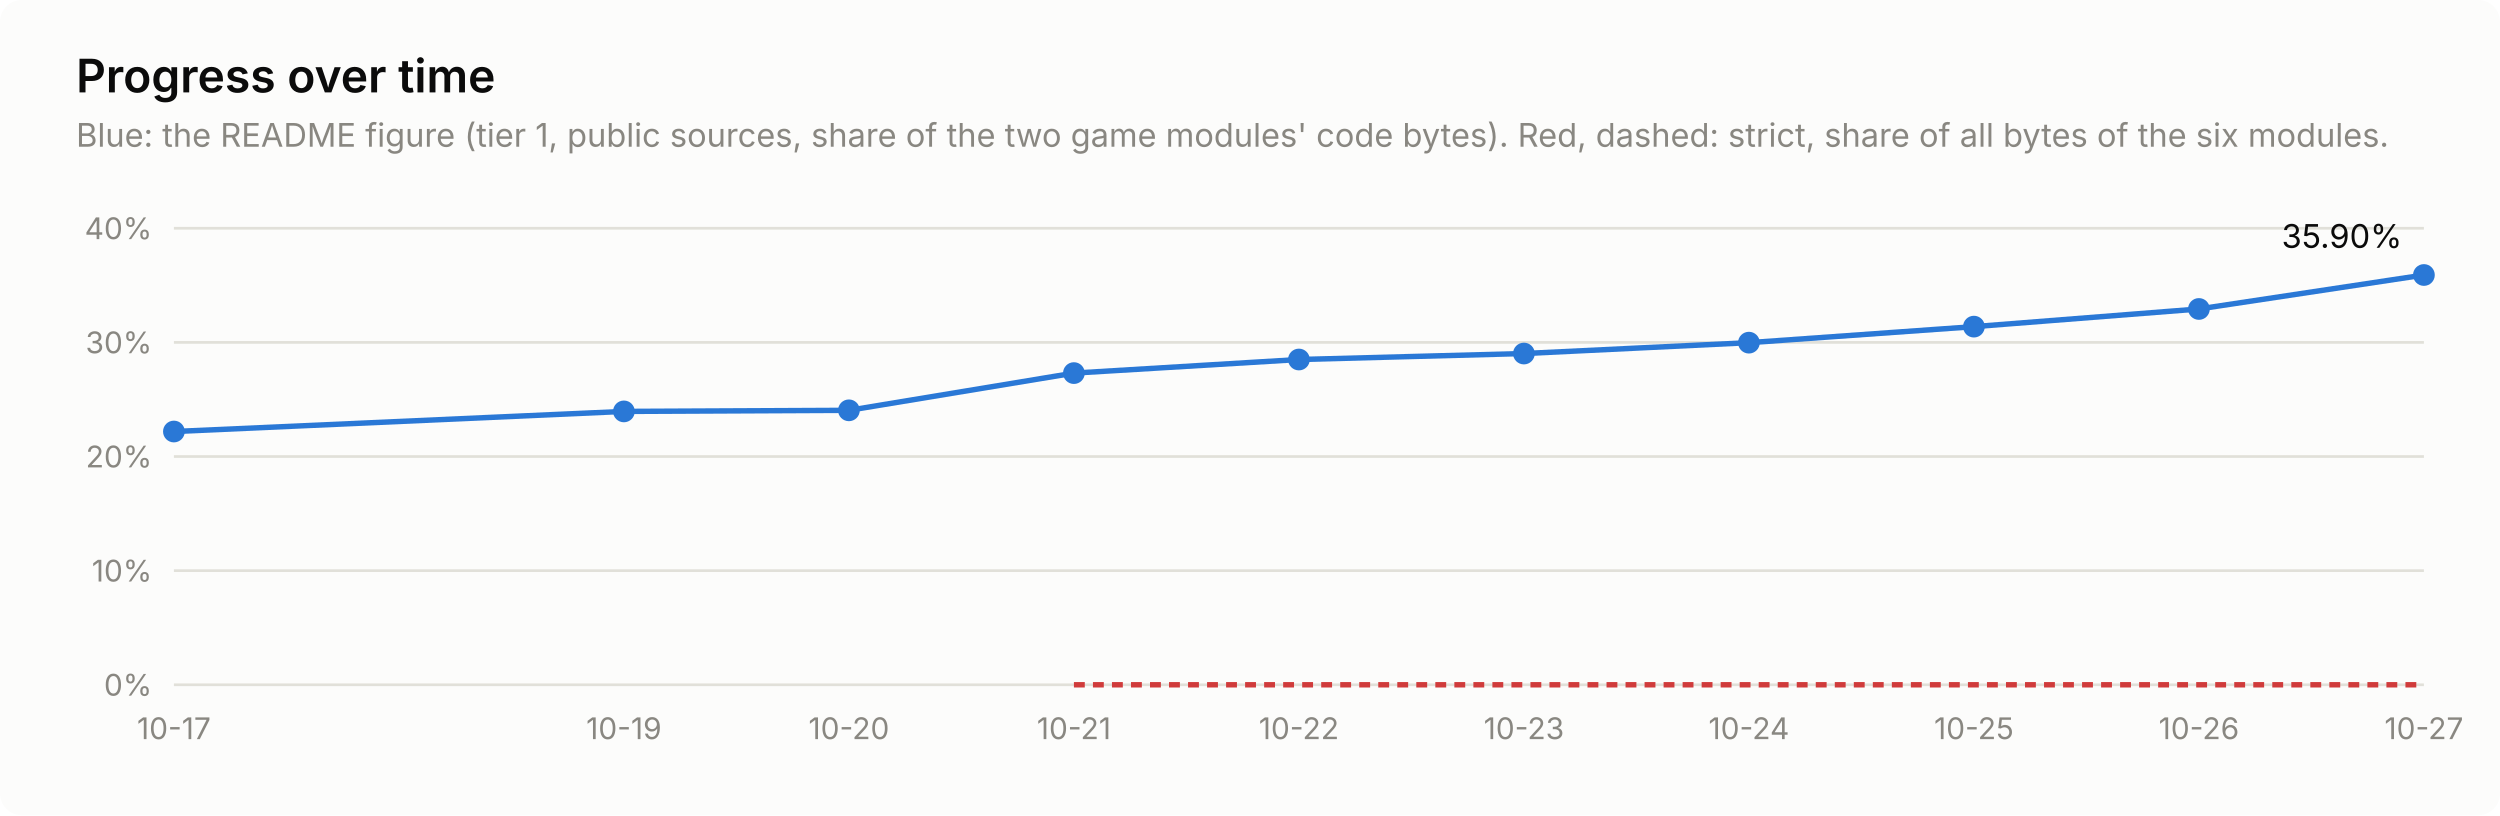
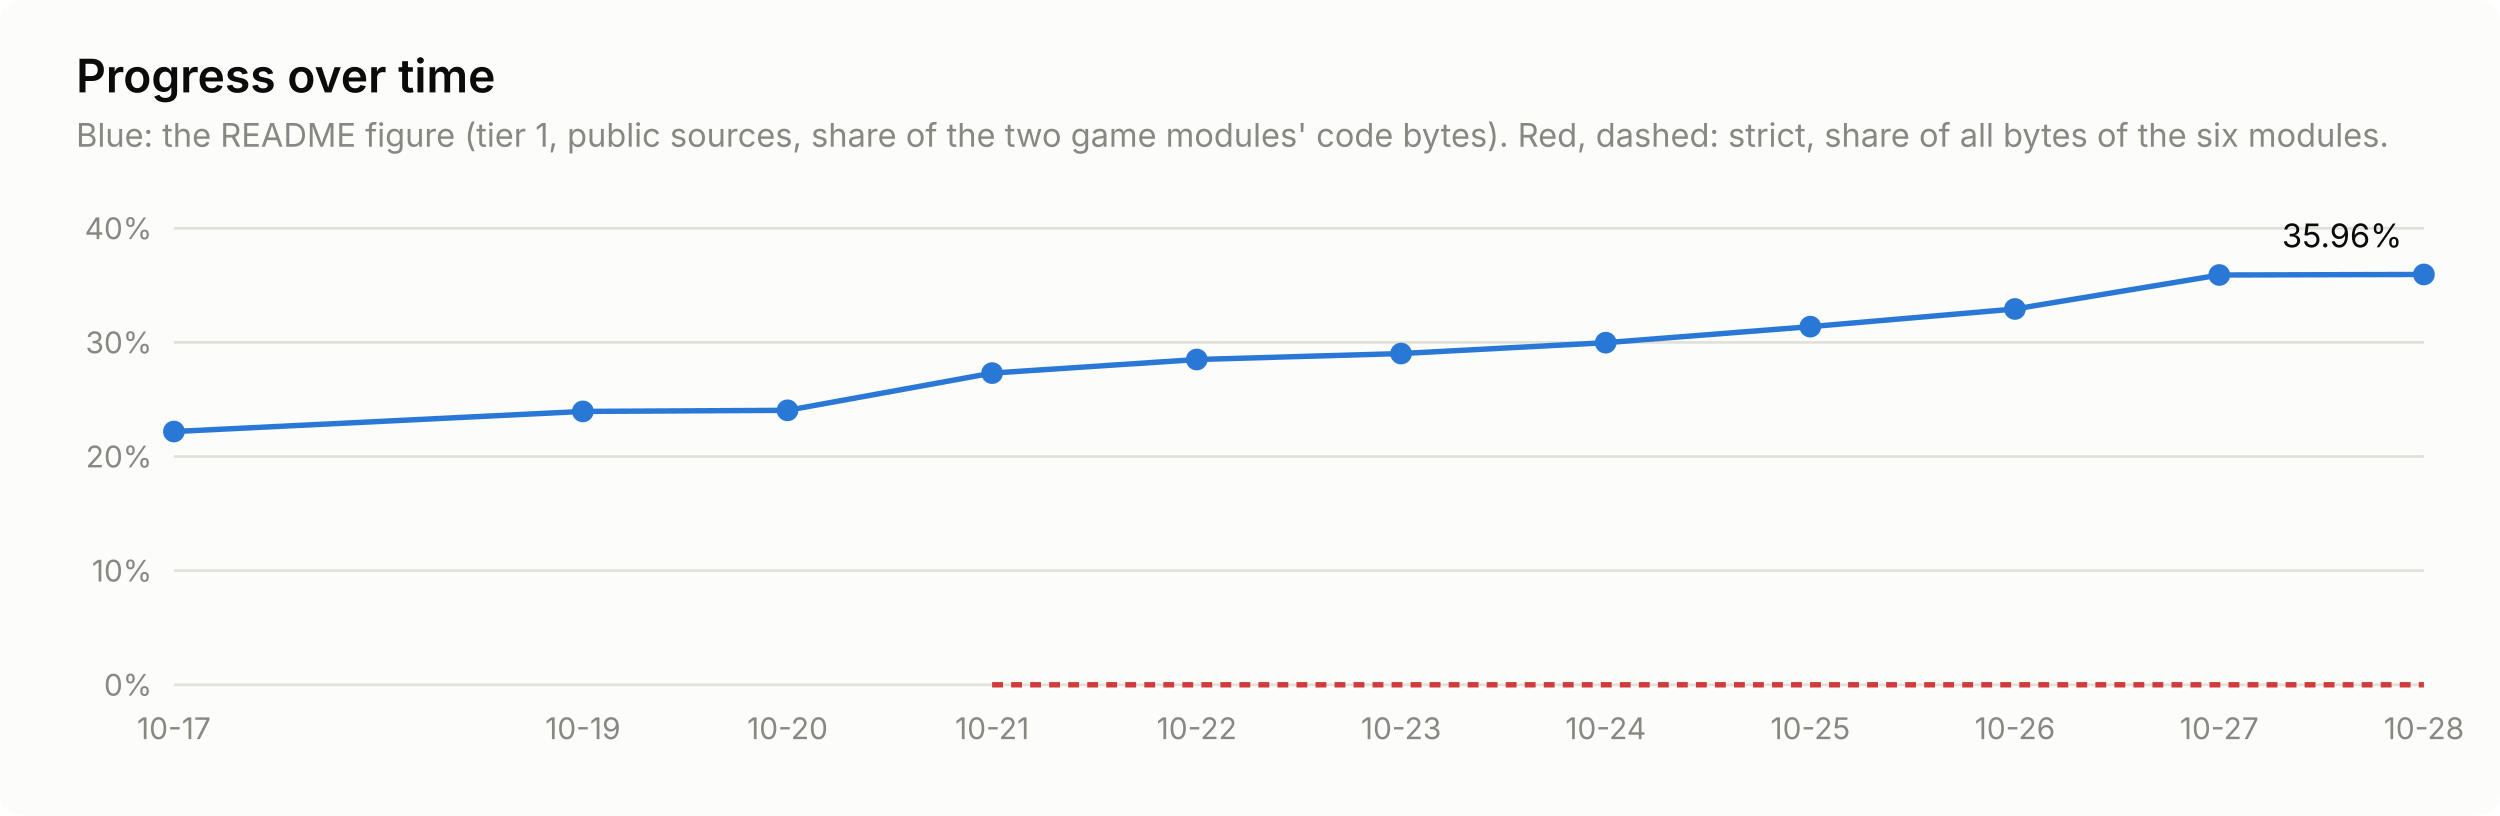
<svg xmlns="http://www.w3.org/2000/svg" viewBox="0 0 920 300" width="920" height="300" role="img" aria-label="History of the published tier-1 figure and the strict figure">
  <style>
.bg{fill:#fcfcfb}.t1{fill:#0b0b0b}.t2{fill:#52514e}.t3{fill:#898781}.grid{stroke:#e1e0d9}.track{fill:#e1e0d9}
.ln{fill:none;stroke:#2a78d6;stroke-width:2}.ln2{fill:none;stroke:#d03b3b;stroke-width:2;stroke-dasharray:4 3}.dot{fill:#2a78d6}
text{font-family:system-ui,-apple-system,"Segoe UI",sans-serif}.num{font-variant-numeric:tabular-nums}
.hatch-line{stroke:#898781;stroke-width:1.5}
.s-matched{fill:#2a78d6}.s-lane{fill:#eb6834}.s-near{fill:#1baf7a}.s-parked{fill:#eda100}.s-blocked{fill:#d03b3b}.s-todo{fill:#c3c2b7}.s-data{fill:#6250d6}.s-kept{fill:#c3c2b7}
@media (prefers-color-scheme:dark){
.bg{fill:#1a1a19}.t1{fill:#f0efec}.t2{fill:#c3c2b7}.t3{fill:#898781}.grid{stroke:#2c2c2a}.track{fill:#2c2c2a}
.ln{stroke:#3987e5}.dot{fill:#3987e5}.hatch-line{stroke:#898781}
.s-matched{fill:#3987e5}.s-lane{fill:#d95926}.s-near{fill:#199e70}.s-parked{fill:#c98500}.s-blocked{fill:#d03b3b}.s-todo{fill:#4a4a46}.s-data{fill:#9085e9}.s-kept{fill:#4a4a46}}</style>
  <defs>
    <pattern id="hatch" patternUnits="userSpaceOnUse" width="6" height="6" patternTransform="rotate(45)">
      <rect class="s-kept" width="6" height="6" />
      <line class="hatch-line" x1="0" y1="0" x2="0" y2="6" />
    </pattern>
  </defs>
  <rect class="bg" width="920" height="300" rx="8" />
  <text class="t1" x="28" y="34" font-size="17" font-weight="600">Progress over time</text>
  <text class="t3" x="28" y="54" font-size="12">Blue: the README figure (tier 1, public sources, share of the two game modules' code bytes). Red, dashed: strict, share of all bytes of the six modules.</text>
  <line class="grid" x1="64" x2="892" y1="252.0" y2="252.0" stroke-width="1" />
  <text class="t3 num" x="56" y="256.0" font-size="11" text-anchor="end">0%</text>
  <line class="grid" x1="64" x2="892" y1="210.0" y2="210.0" stroke-width="1" />
  <text class="t3 num" x="56" y="214.0" font-size="11" text-anchor="end">10%</text>
  <line class="grid" x1="64" x2="892" y1="168.0" y2="168.0" stroke-width="1" />
  <text class="t3 num" x="56" y="172.0" font-size="11" text-anchor="end">20%</text>
  <line class="grid" x1="64" x2="892" y1="126.0" y2="126.0" stroke-width="1" />
  <text class="t3 num" x="56" y="130.0" font-size="11" text-anchor="end">30%</text>
  <line class="grid" x1="64" x2="892" y1="84.0" y2="84.0" stroke-width="1" />
  <text class="t3 num" x="56" y="88.0" font-size="11" text-anchor="end">40%</text>
  <text class="t3 num" x="64.0" y="272" font-size="11" text-anchor="middle">10-17</text>
-   <text class="t3 num" x="229.6" y="272" font-size="11" text-anchor="middle">10-19</text>
-   <text class="t3 num" x="312.4" y="272" font-size="11" text-anchor="middle">10-20</text>
-   <text class="t3 num" x="395.2" y="272" font-size="11" text-anchor="middle">10-21</text>
-   <text class="t3 num" x="478.0" y="272" font-size="11" text-anchor="middle">10-22</text>
-   <text class="t3 num" x="560.8" y="272" font-size="11" text-anchor="middle">10-23</text>
-   <text class="t3 num" x="643.6" y="272" font-size="11" text-anchor="middle">10-24</text>
-   <text class="t3 num" x="726.4" y="272" font-size="11" text-anchor="middle">10-25</text>
-   <text class="t3 num" x="809.2" y="272" font-size="11" text-anchor="middle">10-26</text>
-   <text class="t3 num" x="892.0" y="272" font-size="11" text-anchor="middle">10-27</text>
-   <path class="ln" d="M64.0,158.8 L229.6,151.4 L312.4,151.0 L395.2,137.3 L478.0,132.3 L560.8,130.1 L643.6,126.1 L726.4,120.2 L809.2,113.7 L892.0,101.2" />
-   <path class="ln2" d="M395.2,252.0 L478.0,252.0 L560.8,252.0 L643.6,252.0 L726.4,252.0 L809.2,252.0 L892.0,252.0" />
+   <text class="t3 num" x="214.5" y="272" font-size="11" text-anchor="middle">10-19</text>
+   <text class="t3 num" x="289.8" y="272" font-size="11" text-anchor="middle">10-20</text>
+   <text class="t3 num" x="365.1" y="272" font-size="11" text-anchor="middle">10-21</text>
+   <text class="t3 num" x="440.4" y="272" font-size="11" text-anchor="middle">10-22</text>
+   <text class="t3 num" x="515.6" y="272" font-size="11" text-anchor="middle">10-23</text>
+   <text class="t3 num" x="590.9" y="272" font-size="11" text-anchor="middle">10-24</text>
+   <text class="t3 num" x="666.2" y="272" font-size="11" text-anchor="middle">10-25</text>
+   <text class="t3 num" x="741.5" y="272" font-size="11" text-anchor="middle">10-26</text>
+   <text class="t3 num" x="816.7" y="272" font-size="11" text-anchor="middle">10-27</text>
+   <text class="t3 num" x="892.0" y="272" font-size="11" text-anchor="middle">10-28</text>
+   <path class="ln" d="M64.0,158.8 L214.5,151.4 L289.8,151.0 L365.1,137.3 L440.4,132.3 L515.6,130.1 L590.9,126.1 L666.2,120.2 L741.5,113.7 L816.7,101.2 L892.0,101.0" />
+   <path class="ln2" d="M365.1,252.0 L440.4,252.0 L515.6,252.0 L590.9,252.0 L666.2,252.0 L741.5,252.0 L816.7,252.0 L892.0,252.0" />
  <circle class="dot" cx="64.0" cy="158.8" r="4" />
-   <circle class="dot" cx="229.6" cy="151.4" r="4" />
-   <circle class="dot" cx="312.4" cy="151.0" r="4" />
-   <circle class="dot" cx="395.2" cy="137.3" r="4" />
-   <circle class="dot" cx="478.0" cy="132.3" r="4" />
-   <circle class="dot" cx="560.8" cy="130.1" r="4" />
-   <circle class="dot" cx="643.6" cy="126.1" r="4" />
-   <circle class="dot" cx="726.4" cy="120.2" r="4" />
-   <circle class="dot" cx="809.2" cy="113.7" r="4" />
-   <circle class="dot" cx="892.0" cy="101.2" r="4" />
-   <text class="t1 num" x="884.0" y="91.2" font-size="12" text-anchor="end">35.90%</text>
+   <circle class="dot" cx="214.5" cy="151.4" r="4" />
+   <circle class="dot" cx="289.8" cy="151.0" r="4" />
+   <circle class="dot" cx="365.1" cy="137.3" r="4" />
+   <circle class="dot" cx="440.4" cy="132.3" r="4" />
+   <circle class="dot" cx="515.6" cy="130.1" r="4" />
+   <circle class="dot" cx="590.9" cy="126.1" r="4" />
+   <circle class="dot" cx="666.2" cy="120.2" r="4" />
+   <circle class="dot" cx="741.5" cy="113.7" r="4" />
+   <circle class="dot" cx="816.7" cy="101.2" r="4" />
+   <circle class="dot" cx="892.0" cy="101.0" r="4" />
+   <text class="t1 num" x="884.0" y="91.0" font-size="12" text-anchor="end">35.96%</text>
</svg>
